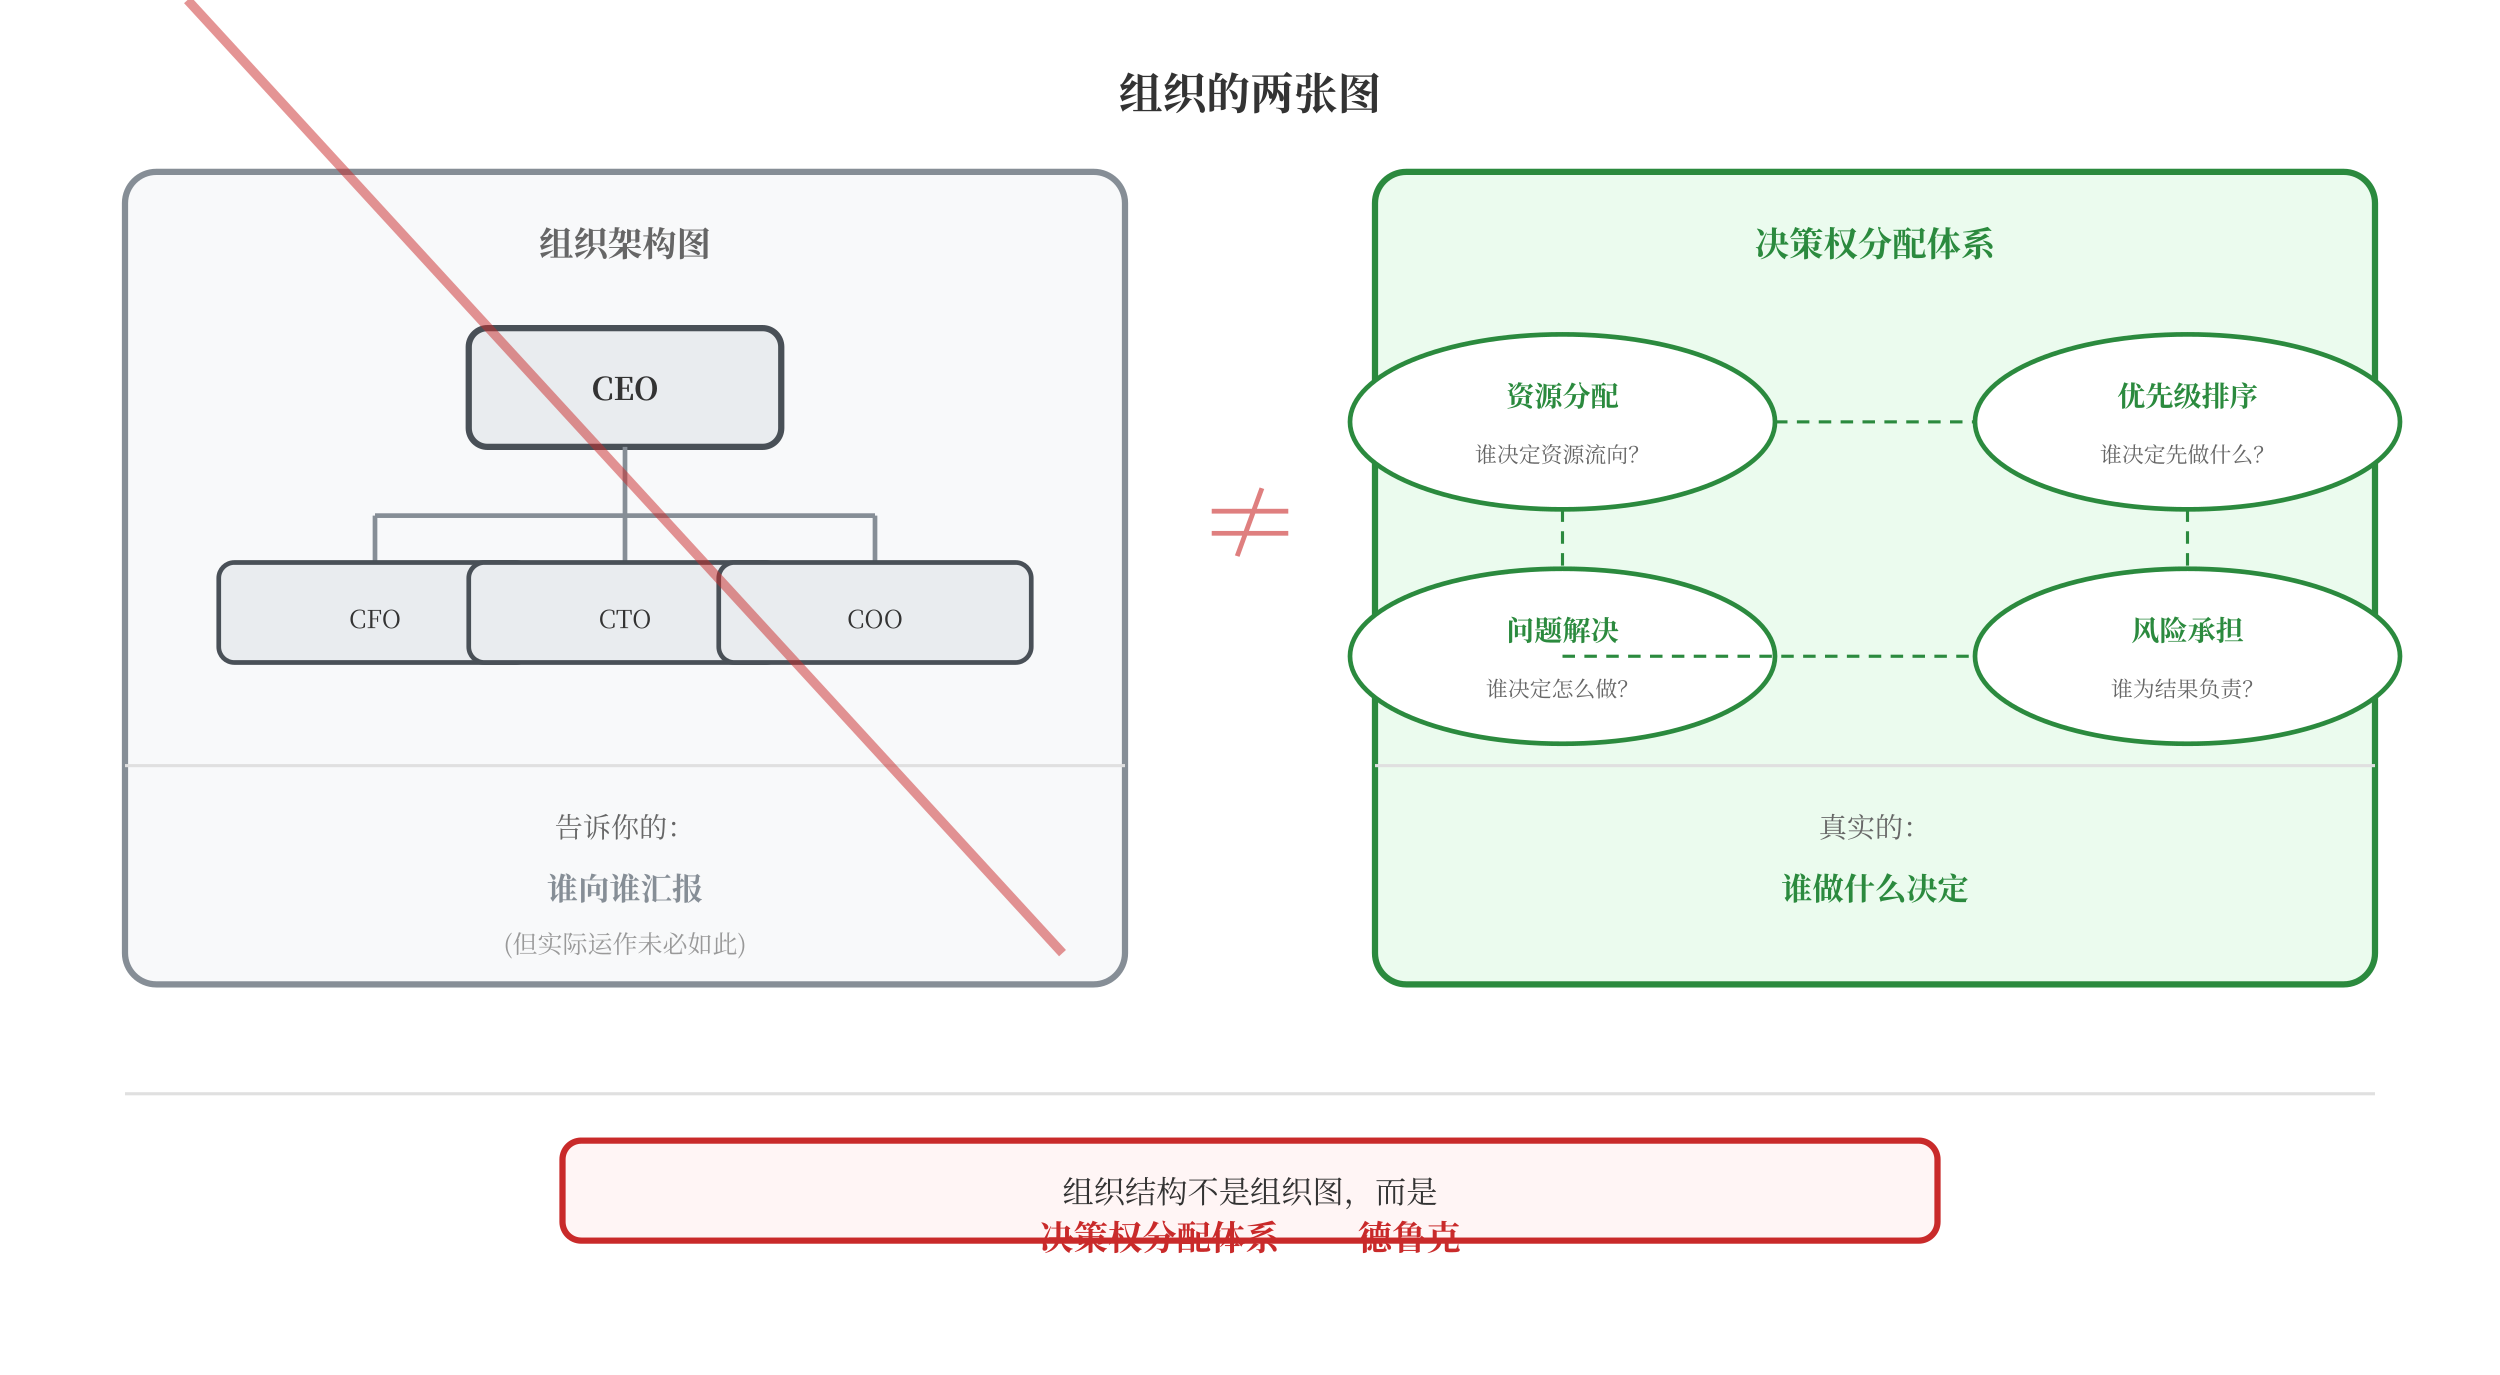
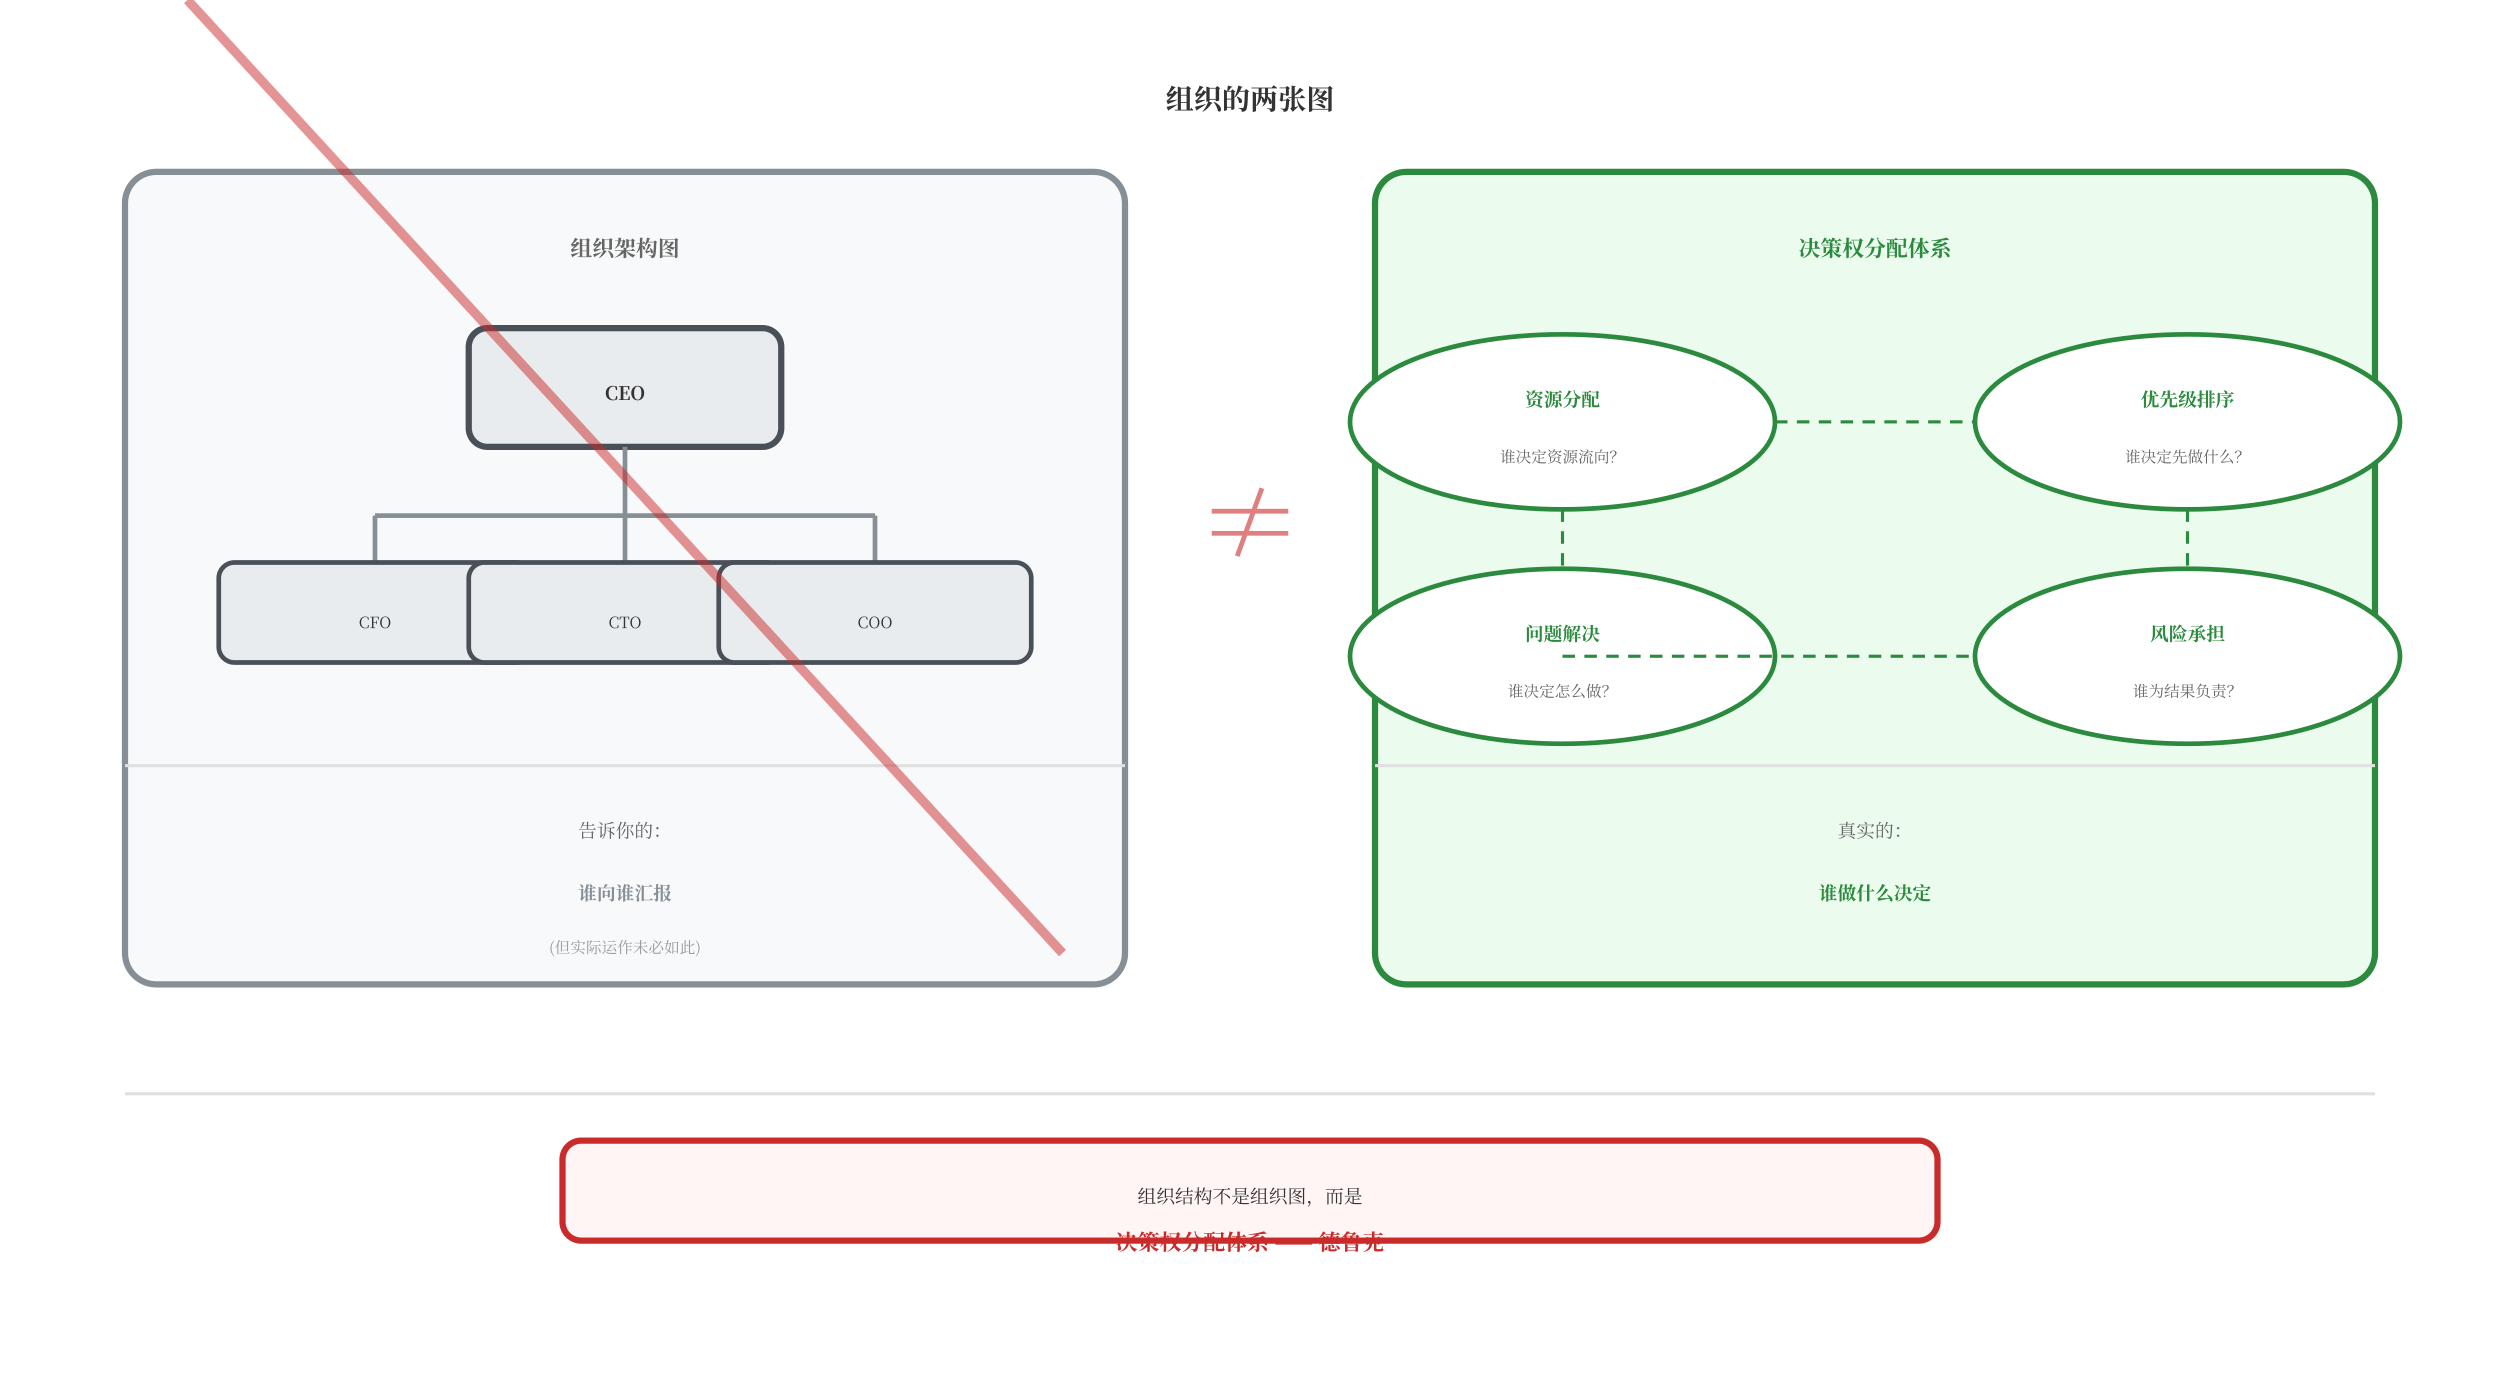
<svg xmlns="http://www.w3.org/2000/svg" viewBox="0 0 800 440" style="font-family: 'Noto Serif CJK SC', serif; background: #fefefe;">
  <rect width="800" height="440" fill="white" />
-   <text x="400" y="35" text-anchor="middle" font-size="14" font-weight="bold" fill="#333">组织的两张图</text>
+   <text x="400" y="35" text-anchor="middle" font-size="9" font-weight="bold" fill="#333">组织的两张图</text>
  <rect x="40" y="55" width="320" height="260" rx="10" fill="#f8f9fa" stroke="#868e96" stroke-width="2" />
-   <text x="200" y="82" text-anchor="middle" font-size="11" font-weight="bold" fill="#666">组织架构图</text>
+   <text x="200" y="82" text-anchor="middle" font-size="7" font-weight="bold" fill="#666">组织架构图</text>
  <rect x="150" y="105" width="100" height="38" rx="6" fill="#e9ecef" stroke="#495057" stroke-width="2" />
-   <text x="200" y="128" text-anchor="middle" font-size="10" font-weight="bold" fill="#333">CEO</text>
+   <text x="200" y="128" text-anchor="middle" font-size="6" font-weight="bold" fill="#333">CEO</text>
  <line x1="200" y1="143" x2="200" y2="165" stroke="#868e96" stroke-width="1.5" />
  <line x1="120" y1="165" x2="280" y2="165" stroke="#868e96" stroke-width="1.5" />
  <line x1="120" y1="165" x2="120" y2="180" stroke="#868e96" stroke-width="1.5" />
  <line x1="200" y1="165" x2="200" y2="180" stroke="#868e96" stroke-width="1.5" />
  <line x1="280" y1="165" x2="280" y2="180" stroke="#868e96" stroke-width="1.5" />
  <rect x="70" y="180" width="100" height="32" rx="5" fill="#e9ecef" stroke="#495057" stroke-width="1.5" />
-   <text x="120" y="201" text-anchor="middle" font-size="8" fill="#333">CFO</text>
+   <text x="120" y="201" text-anchor="middle" font-size="5" fill="#333">CFO</text>
  <rect x="150" y="180" width="100" height="32" rx="5" fill="#e9ecef" stroke="#495057" stroke-width="1.5" />
-   <text x="200" y="201" text-anchor="middle" font-size="8" fill="#333">CTO</text>
+   <text x="200" y="201" text-anchor="middle" font-size="5" fill="#333">CTO</text>
  <rect x="230" y="180" width="100" height="32" rx="5" fill="#e9ecef" stroke="#495057" stroke-width="1.5" />
-   <text x="280" y="201" text-anchor="middle" font-size="8" fill="#333">COO</text>
+   <text x="280" y="201" text-anchor="middle" font-size="5" fill="#333">COO</text>
  <line x1="40" y1="245" x2="360" y2="245" stroke="#e0e0e0" stroke-width="1" />
-   <text x="200" y="268" text-anchor="middle" font-size="9" fill="#666">告诉你的：</text>
-   <text x="200" y="288" text-anchor="middle" font-size="10" font-weight="bold" fill="#868e96">谁向谁汇报</text>
-   <text x="200" y="305" text-anchor="middle" font-size="8" fill="#999">(但实际运作未必如此)</text>
+   <text x="200" y="268" text-anchor="middle" font-size="6" fill="#666">告诉你的：</text>
+   <text x="200" y="288" text-anchor="middle" font-size="6" font-weight="bold" fill="#868e96">谁向谁汇报</text>
+   <text x="200" y="305" text-anchor="middle" font-size="5" fill="#999">(但实际运作未必如此)</text>
  <line x1="60" y="78" x2="340" y2="305" stroke="#c92a2a" stroke-width="3" opacity="0.5" />
  <text x="400" y="180" text-anchor="middle" font-size="35" fill="#c92a2a" opacity="0.6">≠</text>
  <rect x="440" y="55" width="320" height="260" rx="10" fill="#ebfbee" stroke="#2b8a3e" stroke-width="2" />
-   <text x="600" y="82" text-anchor="middle" font-size="11" font-weight="bold" fill="#2b8a3e">决策权分配体系</text>
+   <text x="600" y="82" text-anchor="middle" font-size="7" font-weight="bold" fill="#2b8a3e">决策权分配体系</text>
  <ellipse cx="500" cy="135" rx="68" ry="28" fill="#fff" stroke="#2b8a3e" stroke-width="1.5" />
-   <text x="500" y="130" text-anchor="middle" font-size="9" font-weight="bold" fill="#2b8a3e">资源分配</text>
-   <text x="500" y="148" text-anchor="middle" font-size="7" fill="#666">谁决定资源流向？</text>
+   <text x="500" y="130" text-anchor="middle" font-size="6" font-weight="bold" fill="#2b8a3e">资源分配</text>
+   <text x="500" y="148" text-anchor="middle" font-size="5" fill="#666">谁决定资源流向？</text>
  <ellipse cx="700" cy="135" rx="68" ry="28" fill="#fff" stroke="#2b8a3e" stroke-width="1.5" />
-   <text x="700" y="130" text-anchor="middle" font-size="9" font-weight="bold" fill="#2b8a3e">优先级排序</text>
-   <text x="700" y="148" text-anchor="middle" font-size="7" fill="#666">谁决定先做什么？</text>
+   <text x="700" y="130" text-anchor="middle" font-size="6" font-weight="bold" fill="#2b8a3e">优先级排序</text>
+   <text x="700" y="148" text-anchor="middle" font-size="5" fill="#666">谁决定先做什么？</text>
  <ellipse cx="500" cy="210" rx="68" ry="28" fill="#fff" stroke="#2b8a3e" stroke-width="1.5" />
-   <text x="500" y="205" text-anchor="middle" font-size="9" font-weight="bold" fill="#2b8a3e">问题解决</text>
-   <text x="500" y="223" text-anchor="middle" font-size="7" fill="#666">谁决定怎么做？</text>
+   <text x="500" y="205" text-anchor="middle" font-size="6" font-weight="bold" fill="#2b8a3e">问题解决</text>
+   <text x="500" y="223" text-anchor="middle" font-size="5" fill="#666">谁决定怎么做？</text>
  <ellipse cx="700" cy="210" rx="68" ry="28" fill="#fff" stroke="#2b8a3e" stroke-width="1.5" />
-   <text x="700" y="205" text-anchor="middle" font-size="9" font-weight="bold" fill="#2b8a3e">风险承担</text>
-   <text x="700" y="223" text-anchor="middle" font-size="7" fill="#666">谁为结果负责？</text>
+   <text x="700" y="205" text-anchor="middle" font-size="6" font-weight="bold" fill="#2b8a3e">风险承担</text>
+   <text x="700" y="223" text-anchor="middle" font-size="5" fill="#666">谁为结果负责？</text>
  <line x1="568" y1="135" x2="632" y2="135" stroke="#2b8a3e" stroke-width="1" stroke-dasharray="4,3" />
  <line x1="500" y1="163" x2="500" y2="182" stroke="#2b8a3e" stroke-width="1" stroke-dasharray="4,3" />
  <line x1="700" y1="163" x2="700" y2="182" stroke="#2b8a3e" stroke-width="1" stroke-dasharray="4,3" />
  <line x1="500" y1="210" x2="632" y2="210" stroke="#2b8a3e" stroke-width="1" stroke-dasharray="4,3" />
  <line x1="440" y1="245" x2="760" y2="245" stroke="#e0e0e0" stroke-width="1" />
-   <text x="600" y="268" text-anchor="middle" font-size="9" fill="#666">真实的：</text>
-   <text x="600" y="288" text-anchor="middle" font-size="10" font-weight="bold" fill="#2b8a3e">谁做什么决定</text>
+   <text x="600" y="268" text-anchor="middle" font-size="6" fill="#666">真实的：</text>
+   <text x="600" y="288" text-anchor="middle" font-size="6" font-weight="bold" fill="#2b8a3e">谁做什么决定</text>
  <line x1="40" y1="350" x2="760" y2="350" stroke="#e0e0e0" stroke-width="1" />
  <rect x="180" y="365" width="440" height="32" rx="6" fill="#fff5f5" stroke="#c92a2a" stroke-width="2" />
-   <text x="400" y="385" text-anchor="middle" font-size="10" fill="#333">组织结构不是组织图，而是</text>
-   <text x="400" y="400" text-anchor="middle" font-size="11" font-weight="bold" fill="#c92a2a">决策权分配体系 —— 德鲁克</text>
+   <text x="400" y="385" text-anchor="middle" font-size="6" fill="#333">组织结构不是组织图，而是</text>
+   <text x="400" y="400" text-anchor="middle" font-size="7" font-weight="bold" fill="#c92a2a">决策权分配体系 —— 德鲁克</text>
</svg>
